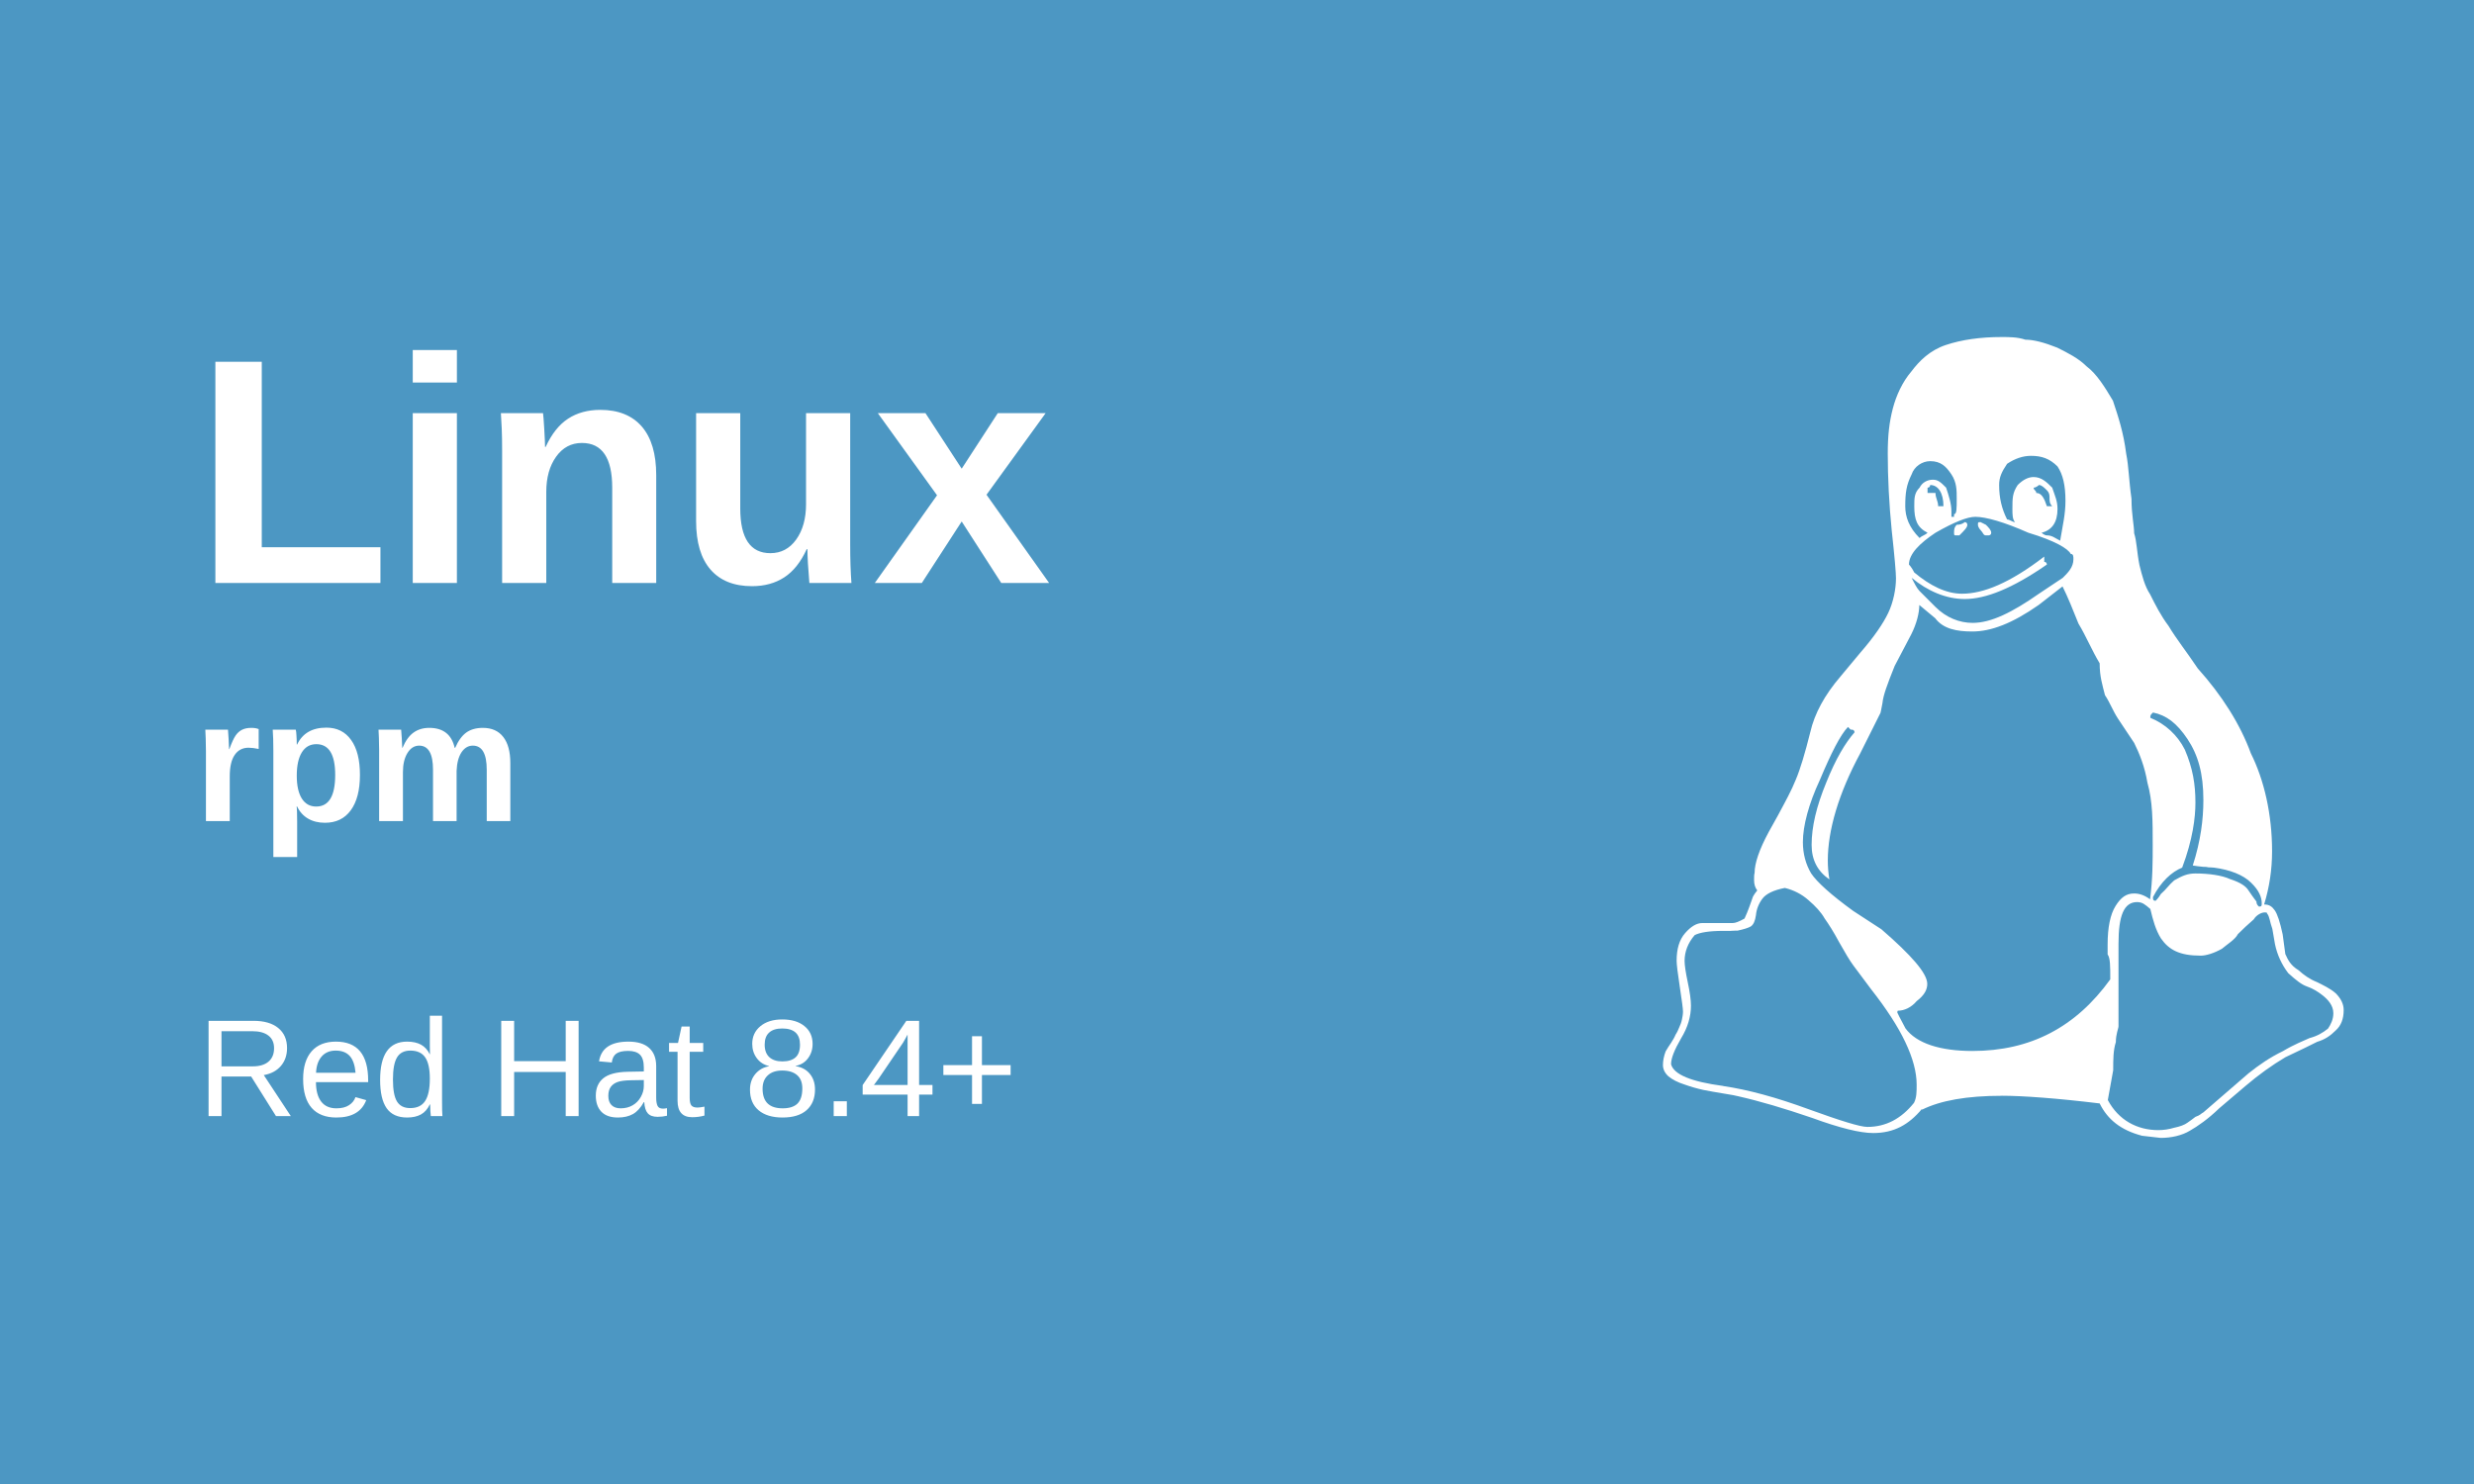
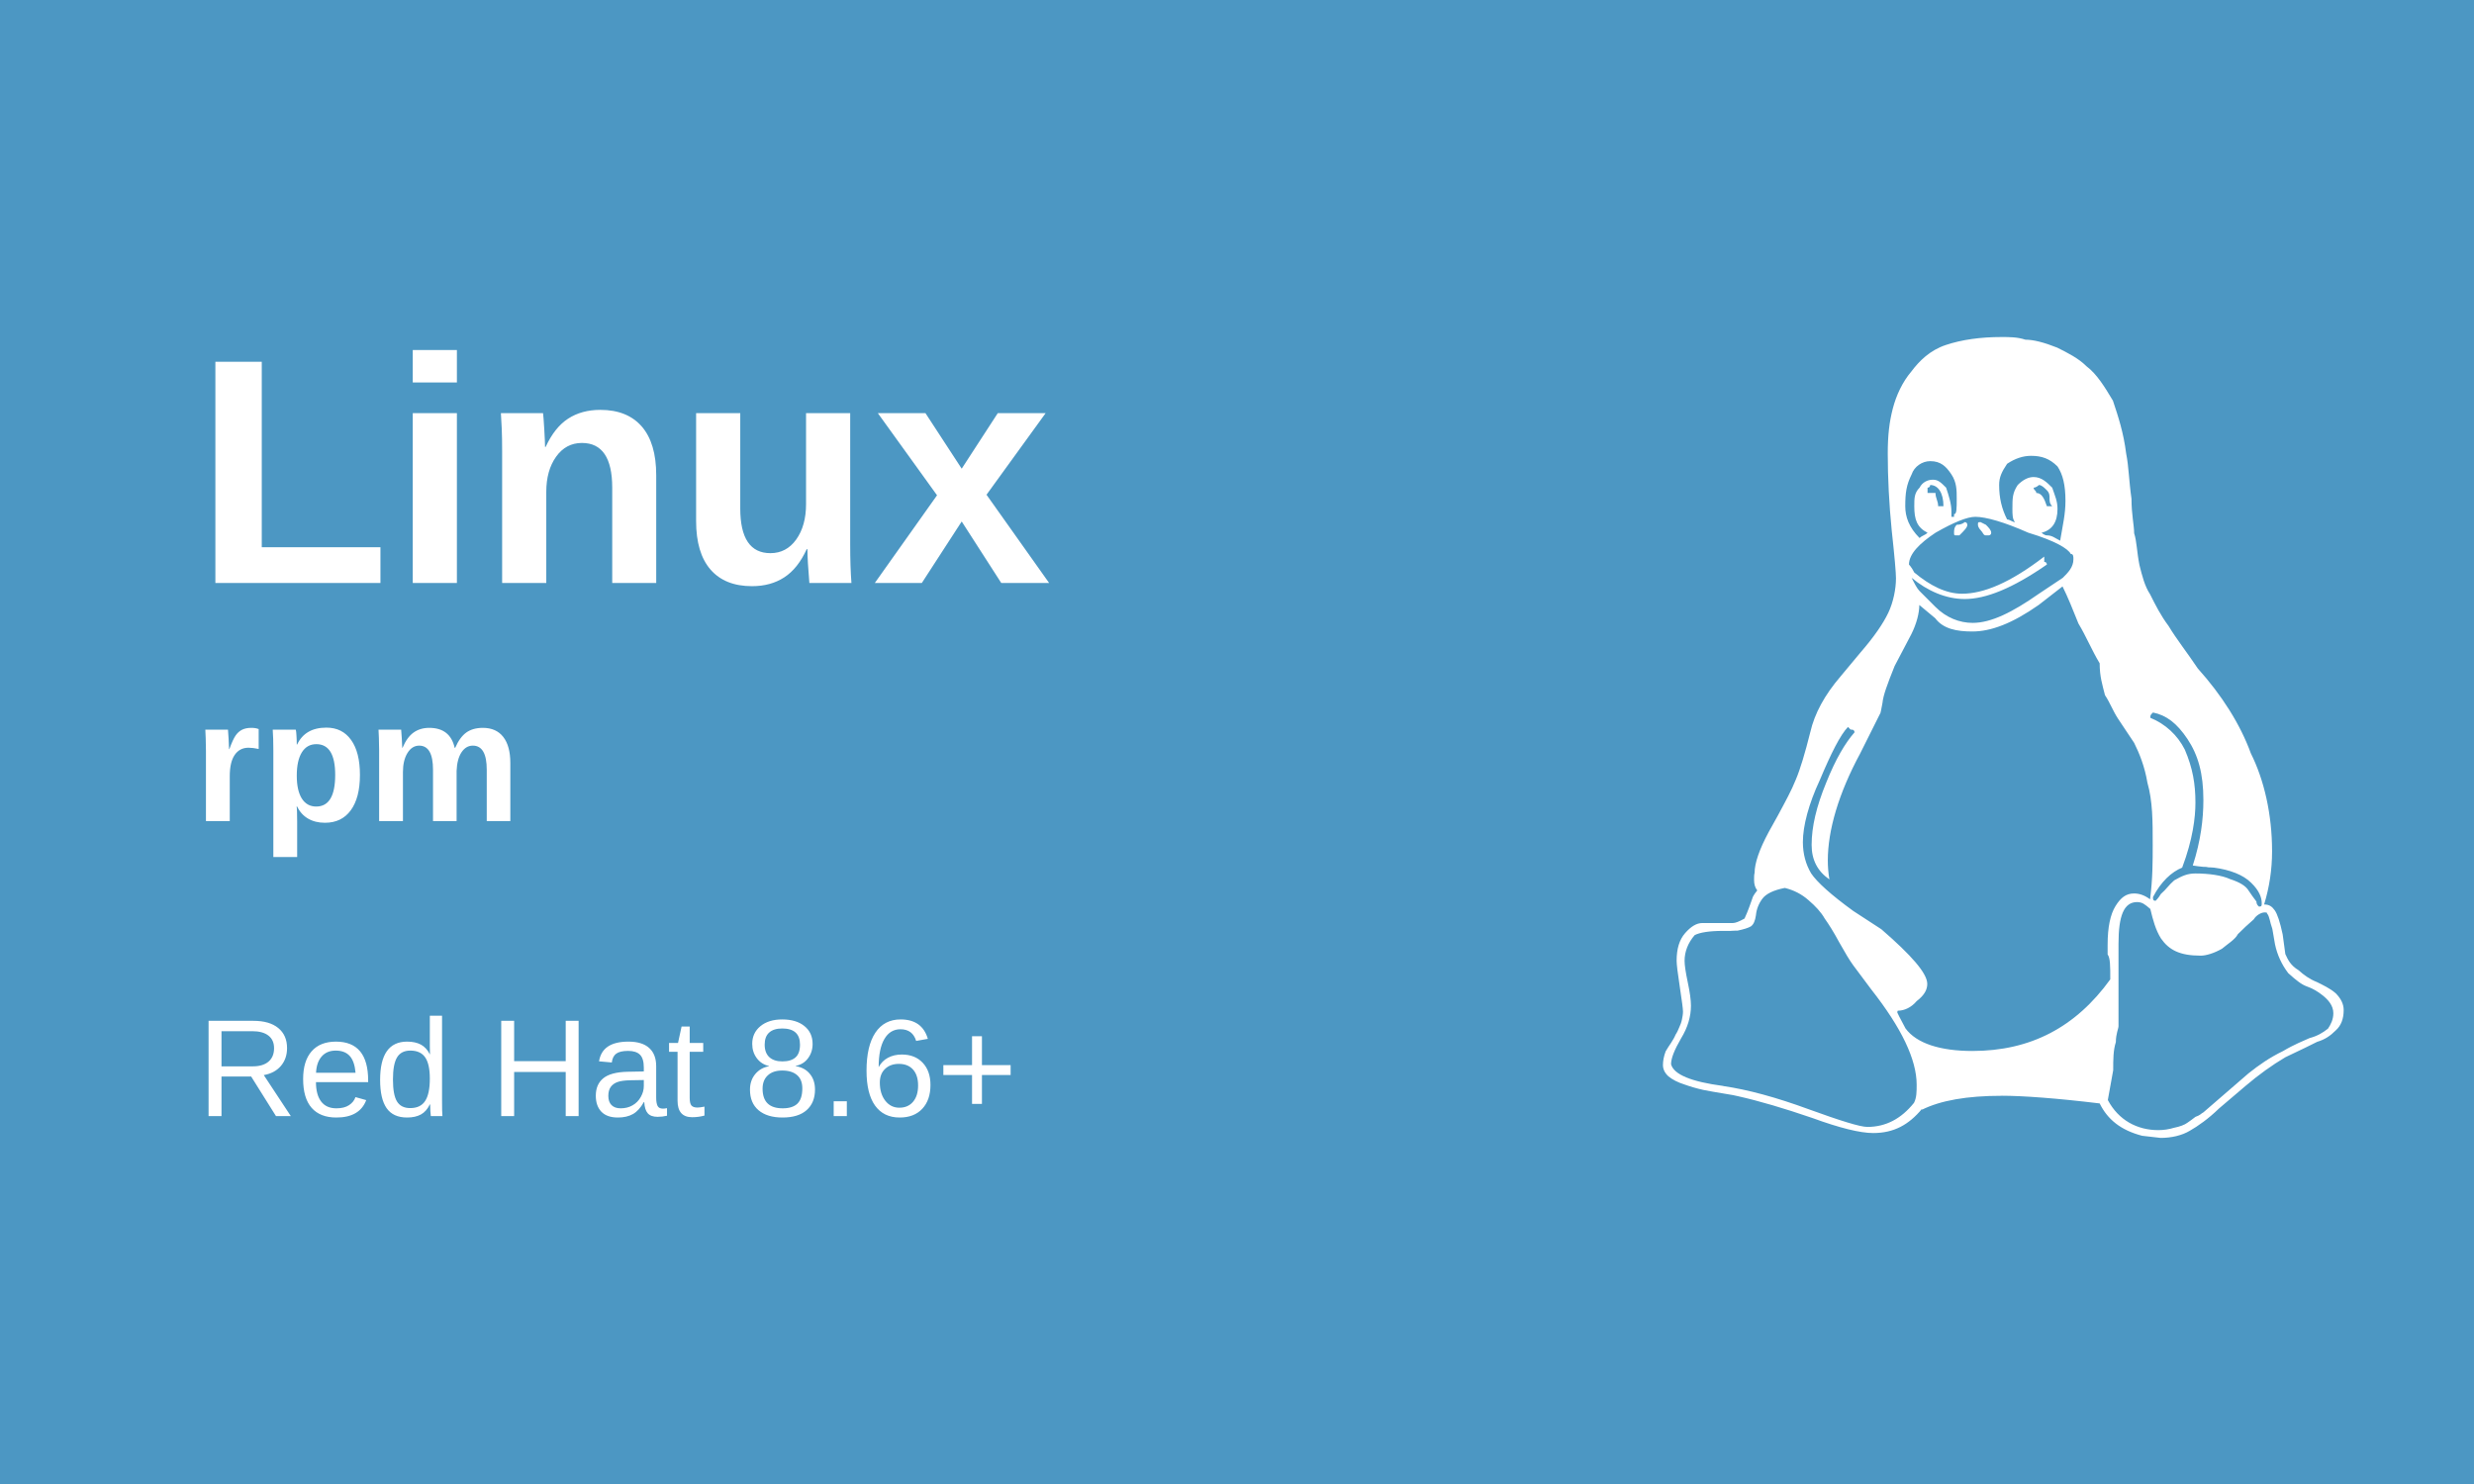
<svg xmlns="http://www.w3.org/2000/svg" width="666.667" height="400" viewBox="0 0 666.667 400">
  <defs>
    <clipPath id="a" clipPathUnits="userSpaceOnUse">
      <path d="M0 0h500v300H0Z" />
    </clipPath>
    <clipPath id="b" clipPathUnits="userSpaceOnUse">
+       <path d="M-39.185 182.142h500v-300h-500Z" />
+     </clipPath>
+     <clipPath id="c" clipPathUnits="userSpaceOnUse">
+       <path d="M-39.185 134.015h500v-300h-500Z" />
+     </clipPath>
+     <clipPath id="d" clipPathUnits="userSpaceOnUse">
+       <path d="M-39.858 74.367h500v-300h-500Z" />
+     </clipPath>
+     <clipPath id="e" clipPathUnits="userSpaceOnUse">
      <path d="M333.277 67.56H476.22v167.243H333.277Z" />
    </clipPath>
  </defs>
-   <g clip-path="url(#a)" transform="matrix(1.33333 0 0 -1.33333 0 400)">
-     <path d="M0 0h500v300H0Z" style="fill:#4C97C3;fill-opacity:1;fill-rule:nonzero;stroke:none" />
-     <text xml:space="preserve" style="font-variant:normal;font-weight:700;font-size:65px;font-family:Arial;-inkscape-font-specification:Arial-BoldMT;writing-mode:lr-tb;fill:#fff;fill-opacity:1;fill-rule:nonzero;stroke:none" transform="matrix(1 0 0 -1 39.185 182.142)">
-       <tspan x="0 41.704 61.763 103.467 145.171" y="0">Linux</tspan>
-     </text>
-     <text xml:space="preserve" style="font-variant:normal;font-weight:700;font-size:35px;font-family:Arial;-inkscape-font-specification:Arial-BoldMT;writing-mode:lr-tb;fill:#fff;fill-opacity:1;fill-rule:nonzero;stroke:none" transform="matrix(1 0 0 -1 39.185 134.015)">
-       <tspan x="0 15.62 39.011" y="0">rpm</tspan>
-     </text>
-     <text xml:space="preserve" style="font-variant:normal;font-weight:400;font-size:28px;font-family:Arial;-inkscape-font-specification:ArialMT;writing-mode:lr-tb;fill:#fff;fill-opacity:1;fill-rule:nonzero;stroke:none" transform="matrix(1 0 0 -1 39.858 74.367)">
-       <tspan x="0 20.222 35.795 51.369 59.158 79.38 94.954 102.743 110.533 126.106 133.896 149.47" y="0">Red Hat 8.4+</tspan>
-     </text>
-   </g>
-   <g clip-path="url(#b)" transform="matrix(1.33333 0 0 -1.33333 0 400)">
-     <path d="M402.426 192.305c0-.536-.536-.536-.536-.536h-.536c-.536 0-.536.536-1.072 1.072 0 0-.536.536-.536 1.072s0 .536.536.536l1.072-.536c.536-.536 1.072-1.072 1.072-1.608m-9.649 5.36c0 2.68-1.072 4.289-2.68 4.289 0 0 0-.536-.536-.536v-1.072h1.608c0-1.072.536-1.608.536-2.68zm18.761 2.68c1.072 0 1.609-1.072 2.145-2.68h1.072c-.536.536-.536 1.072-.536 1.608s0 1.072-.536 1.608-1.073 1.072-1.609 1.072c0 0-.536-.536-1.072-.536 0-.536.536-.536.536-1.072m-16.08-8.577c-.537 0-.537 0-.537.536s0 1.072.536 1.608c1.072 0 1.608.536 1.608.536.536 0 .536-.536.536-.536 0-.536-.536-1.072-1.608-2.144zm-5.896.536c-2.144 1.072-2.68 2.68-2.68 5.36 0 1.609 0 2.68 1.072 3.753.536 1.072 1.608 1.608 2.68 1.608s1.608-.536 2.68-1.608c.536-1.608 1.072-3.216 1.072-4.824v-1.073h.536v.537c.536 0 .536 1.072.536 3.216 0 1.608 0 3.216-1.072 4.824s-2.144 2.68-4.288 2.68c-1.608 0-3.216-1.072-3.752-2.68-1.072-2.144-1.288-3.752-1.288-6.432 0-2.145.752-4.289 2.896-6.433.536.536 1.072.536 1.608 1.072m67.005-75.581c.536 0 .536.215.536.698 0 1.178-.536 2.574-2.144 4.126-1.609 1.608-4.289 2.627-7.505 3.057-.536.054-1.072.054-1.072.054-.536.105-.536.105-1.072.105-.536.056-1.608.163-2.144.268 1.608 4.987 2.144 9.381 2.144 13.242 0 5.36-1.072 9.113-3.216 12.329s-4.289 4.824-6.969 5.36c-.536-.536-.536-.536-.536-1.072a13.42 13.42 0 0 0 6.969-6.432c1.608-3.753 2.144-6.969 2.144-10.721 0-3.001-.536-7.451-2.68-13.133-2.145-.857-4.289-2.842-5.897-5.95 0-.482 0-.75.536-.75 0 0 .536.483 1.072 1.393 1.072.91 1.608 1.823 2.68 2.733 1.609.913 2.68 1.393 4.289 1.393 2.68 0 5.36-.374 6.968-1.125 2.144-.695 3.216-1.446 3.753-2.303a41 41 0 0 1 1.608-2.253c0-.695.536-1.02.536-1.02M407.25 194.45c-.536.536-.536 1.609-.536 2.68 0 2.145 0 3.217 1.072 4.825q1.608 1.608 3.216 1.608c1.608 0 2.68-1.072 3.753-2.144.536-1.608 1.072-2.68 1.072-4.288q0-4.02-3.217-4.825s.537-.536 1.073-.536c1.072 0 1.608-.536 2.68-1.072.536 3.216 1.072 5.36 1.072 8.04 0 3.217-.536 5.361-1.608 6.97-1.608 1.607-3.217 2.143-5.36 2.143q-2.413 0-4.825-1.608c-1.072-1.608-1.608-2.68-1.608-4.288 0-2.68.536-4.824 1.608-6.968.536 0 1.072-.537 1.608-.537m6.433-8.576c-6.969-4.825-12.33-6.969-16.618-6.969-3.752 0-7.504 1.608-10.72 4.289.536-1.073 1.072-2.145 1.608-2.68l3.216-3.217c2.144-2.144 4.824-3.216 7.504-3.216 3.753 0 8.041 2.144 13.401 5.896l4.825 3.217c1.072 1.072 2.144 2.144 2.144 3.752 0 .536 0 1.072-.536 1.072-.536 1.072-3.216 2.68-8.577 4.288-4.824 2.144-8.576 3.216-10.72 3.216q-2.413 0-8.041-3.216c-3.216-2.144-5.36-4.288-5.36-6.432 0 0 .536-.536 1.072-1.608 3.216-2.68 6.432-4.289 9.648-4.289 4.289 0 9.65 2.144 16.618 7.505v-1.072c.536 0 .536-.536.536-.536m12.329-108.28c2.144-4.029 5.896-6.056 10.184-6.056q1.608 0 3.217.483c1.072.213 2.144.59 2.68 1.017.536.376 1.072.75 1.608 1.18 1.072.375 1.072.643 1.608.91l9.113 7.882c2.144 1.709 4.288 3.206 6.968 4.5 2.144 1.288 4.288 2.145 5.36 2.628 1.609.43 2.68 1.072 3.753 1.929.536.804 1.072 1.823 1.072 3.11 0 1.555-1.072 2.734-2.144 3.59-1.072.86-2.144 1.45-3.217 1.824-1.072.376-2.144 1.233-3.752 2.68a14.46 14.46 0 0 0-2.68 5.843l-.536 3.11c-.536 1.447-.536 2.519-1.072 3.108 0 .161 0 .215-.536.215s-1.608-.483-2.144-1.394a55 55 0 0 1-3.217-3c-.536-1.073-2.144-2.038-3.216-2.95-1.608-.912-3.216-1.395-4.288-1.395-4.288 0-6.433 1.18-8.04 3.484-1.073 1.717-1.609 3.7-2.145 5.953-1.072.91-1.608 1.393-2.68 1.393-2.68 0-3.752-2.79-3.752-8.418V92.55c0-.483-.536-1.555-.536-3.216-.536-1.661-.536-3.549-.536-5.681l-1.073-5.95v-.093m-77.725 2.837c4.984-.728 10.72-2.29 17.206-4.67 6.485-2.357 10.453-3.59 11.9-3.59 3.752 0 6.861 1.66 9.433 4.871.536 1.041.536 2.264.536 3.669 0 5.064-3.055 11.469-9.166 19.241l-3.643 4.88c-.751 1.017-1.664 2.572-2.843 4.662-1.125 2.092-2.144 3.7-2.948 4.825-.697 1.234-1.822 2.466-3.269 3.7-1.393 1.23-3.001 2.035-4.771 2.464-2.25-.43-3.806-1.178-4.557-2.197-.75-1.019-1.178-2.144-1.286-3.325-.16-1.125-.483-1.876-1.02-2.25-.535-.321-1.446-.59-2.68-.857-.268 0-.748 0-1.446-.053h-1.446c-2.842 0-4.772-.324-5.79-.86-1.34-1.552-2.038-3.323-2.038-5.199q0-1.287.644-4.341c.428-1.985.643-3.593.643-4.718 0-2.198-.643-4.395-1.983-6.592-1.34-2.306-2.037-4.02-2.037-5.243.536-2.08 4.073-3.543 10.56-4.4m17.85 48.724c0 3.699.965 7.773 2.948 12.597 1.929 4.824 3.86 8.04 5.737 10.185-.109.536-.377.536-.804.536l-.536.536c-1.555-1.608-3.432-5.36-5.684-10.721-2.251-4.824-3.429-9.272-3.429-12.541 0-2.412.589-4.504 1.661-6.327 1.179-1.77 4.02-4.341 8.524-7.61l5.681-3.7c6.056-5.254 9.272-8.897 9.272-11.041 0-1.128-.536-2.254-2.144-3.484-1.072-1.288-2.519-1.932-3.752-1.932-.107 0-.16-.107-.16-.375 0-.053.536-1.125 1.661-3.216 2.251-3.054 7.075-4.556 13.508-4.556 11.793 0 20.905 4.824 27.874 14.473 0 2.68 0 4.34-.536 5.04v1.981c0 3.484.536 6.112 1.608 7.826 1.072 1.717 2.144 2.521 3.752 2.521 1.072 0 2.144-.377 3.216-1.18.536 4.128.536 7.718.536 10.934 0 4.878 0 8.899-1.072 12.651-.536 3.216-1.608 5.896-2.68 8.04l-3.216 4.825c-1.072 1.608-1.608 3.216-2.68 4.824-.536 2.144-1.072 3.752-1.072 6.433-1.608 2.68-2.68 5.36-4.289 8.04-1.072 2.68-2.144 5.36-3.216 7.505l-4.824-3.752c-5.36-3.753-9.649-5.36-13.401-5.36-3.216 0-5.897.535-7.505 2.68l-3.216 2.68c0-1.608-.536-3.753-1.608-5.897l-3.376-6.432c-1.501-3.753-2.305-5.897-2.465-7.505-.215-1.072-.376-2.144-.483-2.144l-4.02-8.04c-4.341-8.041-6.541-15.49-6.541-21.654 0-1.235.108-2.522.323-3.808-2.412 1.663-3.592 3.966-3.592 6.968m38.38-50.71c-6.97 0-12.33-.943-16.082-2.813v.161c-2.68-3.216-5.681-4.877-9.86-4.877-2.628 0-6.757 1.017-12.33 3.055-5.628 1.929-10.615 3.408-14.956 4.385-.43.123-1.393.305-2.948.55-1.502.244-2.895.489-4.13.735a31 31 0 0 0-3.804 1.1c-1.34.424-2.412.975-3.216 1.644-.74.676-1.103 1.438-1.103 2.29q0 1.287.544 2.75c.343.589.72 1.18 1.095 1.717.376.589.697 1.125.912 1.66.321.484.536.964.749 1.5.215.483.429.966.536 1.555.108.536.215 1.072.215 1.608s-.215 2.145-.643 4.986q-.644 4.181-.644 5.308c0 2.356.536 4.232 1.716 5.572s2.304 2.039 3.485 2.039h6.164c.483 0 1.231.268 2.36.91.373.86.695 1.555.909 2.2.268.642.375 1.125.483 1.34.107.32.215.642.321.91.215.374.483.804.858 1.234q-.642.803-.643 2.088c0 .592 0 1.128.107 1.449 0 1.93.912 4.663 2.841 8.256l1.877 3.375c1.555 2.896 2.733 5.04 3.59 7.184.913 2.144 1.876 5.36 2.949 9.649q1.286 5.628 6.11 11.256l4.02 4.825c2.787 3.216 4.61 5.896 5.63 8.04 1.018 2.145 1.554 4.825 1.554 6.969 0 1.072-.268 4.288-.857 9.649-.536 5.36-.804 10.72-.804 15.545 0 3.752.321 6.432 1.017 9.112.697 2.68 1.932 5.36 3.752 7.505 1.608 2.144 3.752 4.288 6.968 5.36q4.825 1.608 11.257 1.608c1.608 0 3.216 0 4.825-.536q2.412 0 6.432-1.608c2.144-1.072 4.288-2.144 5.896-3.752 2.145-1.608 3.753-4.288 5.36-6.969 1.073-3.216 2.145-6.432 2.681-10.72.536-2.68.536-5.36 1.072-9.113 0-3.216.536-5.36.536-6.968.536-1.609.536-3.753 1.072-6.433.536-2.144 1.072-4.288 2.144-5.896 1.073-2.144 2.145-4.289 3.753-6.433 1.608-2.68 3.752-5.36 5.896-8.576 4.824-5.36 8.577-11.257 10.72-17.154 2.681-5.36 4.29-12.329 4.29-19.78q0-5.549-1.609-10.774c1.072 0 1.608-.43 2.144-1.178.536-.752 1.072-2.36 1.608-4.88l.536-3.965c.536-1.18 1.072-2.306 2.68-3.272 1.073-.964 2.145-1.768 3.753-2.412 1.072-.536 2.68-1.285 3.752-2.25q1.608-1.608 1.608-3.379c0-1.82-.536-3.16-1.608-4.126-1.072-1.072-2.144-1.823-3.752-2.306-1.072-.536-3.216-1.608-6.433-3.118-2.68-1.586-5.36-3.513-8.04-5.791l-5.36-4.562c-2.145-2.088-4.289-3.59-5.897-4.5-1.608-.966-3.752-1.45-5.896-1.45l-3.753.43c-4.288 1.126-6.968 3.27-8.576 6.539-8.577 1.041-15.545 1.555-19.834 1.555" style="fill:#fff;fill-opacity:1;fill-rule:nonzero;stroke:none" />
-   </g>
+   <path d="M0 0h500v300H0Z" clip-path="url(#a)" style="fill:#4C97C3;fill-opacity:1;fill-rule:nonzero;stroke:none" transform="matrix(1.33333 0 0 -1.33333 0 400)" />
+   <text xml:space="preserve" clip-path="url(#b)" transform="translate(52.247 157.144)scale(1.33333)">
+     <tspan x="0" y="0" dx="0 1.989 1.989 1.989 1.989" style="font-variant:normal;font-weight:700;font-size:65px;font-family:Arial;writing-mode:lr-tb;fill:#fff;fill-opacity:1;fill-rule:nonzero;stroke:none">Linux</tspan>
+   </text>
+   <text xml:space="preserve" clip-path="url(#c)" transform="translate(52.247 221.313)scale(1.33333)">
+     <tspan x="0" y="0" dx="0 2.006 2.006" style="font-variant:normal;font-weight:700;font-size:35px;font-family:Arial;writing-mode:lr-tb;fill:#fff;fill-opacity:1;fill-rule:nonzero;stroke:none">rpm</tspan>
+   </text>
+   <text xml:space="preserve" clip-path="url(#d)" transform="translate(53.144 300.843)scale(1.33333)">
+     <tspan x="0" y="0" style="font-variant:normal;font-weight:400;font-size:28px;font-family:Arial;writing-mode:lr-tb;fill:#fff;fill-opacity:1;fill-rule:nonzero;stroke:none">Red Hat 8.6+</tspan>
+   </text>
+   <path d="M402.426 192.305c0-.536-.536-.536-.536-.536h-.536c-.536 0-.536.536-1.072 1.072 0 0-.536.536-.536 1.072s0 .536.536.536l1.072-.536c.536-.536 1.072-1.072 1.072-1.608m-9.649 5.36c0 2.68-1.072 4.289-2.68 4.289 0 0 0-.536-.536-.536v-1.072h1.608c0-1.072.536-1.608.536-2.68zm18.761 2.68c1.072 0 1.609-1.072 2.145-2.68h1.072c-.536.536-.536 1.072-.536 1.608s0 1.072-.536 1.608-1.073 1.072-1.609 1.072c0 0-.536-.536-1.072-.536 0-.536.536-.536.536-1.072m-16.08-8.577c-.537 0-.537 0-.537.536s0 1.072.536 1.608c1.072 0 1.608.536 1.608.536.536 0 .536-.536.536-.536 0-.536-.536-1.072-1.608-2.144zm-5.896.536c-2.144 1.072-2.68 2.68-2.68 5.36 0 1.609 0 2.68 1.072 3.753.536 1.072 1.608 1.608 2.68 1.608s1.608-.536 2.68-1.608c.536-1.608 1.072-3.216 1.072-4.824v-1.073h.536v.537c.536 0 .536 1.072.536 3.216 0 1.608 0 3.216-1.072 4.824s-2.144 2.68-4.288 2.68c-1.608 0-3.216-1.072-3.752-2.68-1.072-2.144-1.288-3.752-1.288-6.432 0-2.145.752-4.289 2.896-6.433.536.536 1.072.536 1.608 1.072m67.005-75.581c.536 0 .536.215.536.698 0 1.178-.536 2.574-2.144 4.126-1.609 1.608-4.289 2.627-7.505 3.057-.536.054-1.072.054-1.072.054-.536.105-.536.105-1.072.105-.536.056-1.608.163-2.144.268 1.608 4.987 2.144 9.381 2.144 13.242 0 5.36-1.072 9.113-3.216 12.329s-4.289 4.824-6.969 5.36c-.536-.536-.536-.536-.536-1.072a13.42 13.42 0 0 0 6.969-6.432c1.608-3.753 2.144-6.969 2.144-10.721 0-3.001-.536-7.451-2.68-13.133-2.145-.857-4.289-2.842-5.897-5.95 0-.482 0-.75.536-.75 0 0 .536.483 1.072 1.393 1.072.91 1.608 1.823 2.68 2.733 1.609.913 2.68 1.393 4.289 1.393 2.68 0 5.36-.374 6.968-1.125 2.144-.695 3.216-1.446 3.753-2.303a41 41 0 0 1 1.608-2.253c0-.695.536-1.02.536-1.02M407.25 194.45c-.536.536-.536 1.609-.536 2.68 0 2.145 0 3.217 1.072 4.825q1.608 1.608 3.216 1.608c1.608 0 2.68-1.072 3.753-2.144.536-1.608 1.072-2.68 1.072-4.288q0-4.02-3.217-4.825s.537-.536 1.073-.536c1.072 0 1.608-.536 2.68-1.072.536 3.216 1.072 5.36 1.072 8.04 0 3.217-.536 5.361-1.608 6.97-1.608 1.607-3.217 2.143-5.36 2.143q-2.413 0-4.825-1.608c-1.072-1.608-1.608-2.68-1.608-4.288 0-2.68.536-4.824 1.608-6.968.536 0 1.072-.537 1.608-.537m6.433-8.576c-6.969-4.825-12.33-6.969-16.618-6.969-3.752 0-7.504 1.608-10.72 4.289.536-1.073 1.072-2.145 1.608-2.68l3.216-3.217c2.144-2.144 4.824-3.216 7.504-3.216 3.753 0 8.041 2.144 13.401 5.896l4.825 3.217c1.072 1.072 2.144 2.144 2.144 3.752 0 .536 0 1.072-.536 1.072-.536 1.072-3.216 2.68-8.577 4.288-4.824 2.144-8.576 3.216-10.72 3.216q-2.413 0-8.041-3.216c-3.216-2.144-5.36-4.288-5.36-6.432 0 0 .536-.536 1.072-1.608 3.216-2.68 6.432-4.289 9.648-4.289 4.289 0 9.65 2.144 16.618 7.505v-1.072c.536 0 .536-.536.536-.536m12.329-108.28c2.144-4.029 5.896-6.056 10.184-6.056q1.608 0 3.217.483c1.072.213 2.144.59 2.68 1.017.536.376 1.072.75 1.608 1.18 1.072.375 1.072.643 1.608.91l9.113 7.882c2.144 1.709 4.288 3.206 6.968 4.5 2.144 1.288 4.288 2.145 5.36 2.628 1.609.43 2.68 1.072 3.753 1.929.536.804 1.072 1.823 1.072 3.11 0 1.555-1.072 2.734-2.144 3.59-1.072.86-2.144 1.45-3.217 1.824-1.072.376-2.144 1.233-3.752 2.68a14.46 14.46 0 0 0-2.68 5.843l-.536 3.11c-.536 1.447-.536 2.519-1.072 3.108 0 .161 0 .215-.536.215s-1.608-.483-2.144-1.394a55 55 0 0 1-3.217-3c-.536-1.073-2.144-2.038-3.216-2.95-1.608-.912-3.216-1.395-4.288-1.395-4.288 0-6.433 1.18-8.04 3.484-1.073 1.717-1.609 3.7-2.145 5.953-1.072.91-1.608 1.393-2.68 1.393-2.68 0-3.752-2.79-3.752-8.418V92.55c0-.483-.536-1.555-.536-3.216-.536-1.661-.536-3.549-.536-5.681l-1.073-5.95v-.093m-77.725 2.837c4.984-.728 10.72-2.29 17.206-4.67 6.485-2.357 10.453-3.59 11.9-3.59 3.752 0 6.861 1.66 9.433 4.871.536 1.041.536 2.264.536 3.669 0 5.064-3.055 11.469-9.166 19.241l-3.643 4.88c-.751 1.017-1.664 2.572-2.843 4.662-1.125 2.092-2.144 3.7-2.948 4.825-.697 1.234-1.822 2.466-3.269 3.7-1.393 1.23-3.001 2.035-4.771 2.464-2.25-.43-3.806-1.178-4.557-2.197-.75-1.019-1.178-2.144-1.286-3.325-.16-1.125-.483-1.876-1.02-2.25-.535-.321-1.446-.59-2.68-.857-.268 0-.748 0-1.446-.053h-1.446c-2.842 0-4.772-.324-5.79-.86-1.34-1.552-2.038-3.323-2.038-5.199q0-1.287.644-4.341c.428-1.985.643-3.593.643-4.718 0-2.198-.643-4.395-1.983-6.592-1.34-2.306-2.037-4.02-2.037-5.243.536-2.08 4.073-3.543 10.56-4.4m17.85 48.724c0 3.699.965 7.773 2.948 12.597 1.929 4.824 3.86 8.04 5.737 10.185-.109.536-.377.536-.804.536l-.536.536c-1.555-1.608-3.432-5.36-5.684-10.721-2.251-4.824-3.429-9.272-3.429-12.541 0-2.412.589-4.504 1.661-6.327 1.179-1.77 4.02-4.341 8.524-7.61l5.681-3.7c6.056-5.254 9.272-8.897 9.272-11.041 0-1.128-.536-2.254-2.144-3.484-1.072-1.288-2.519-1.932-3.752-1.932-.107 0-.16-.107-.16-.375 0-.053.536-1.125 1.661-3.216 2.251-3.054 7.075-4.556 13.508-4.556 11.793 0 20.905 4.824 27.874 14.473 0 2.68 0 4.34-.536 5.04v1.981c0 3.484.536 6.112 1.608 7.826 1.072 1.717 2.144 2.521 3.752 2.521 1.072 0 2.144-.377 3.216-1.18.536 4.128.536 7.718.536 10.934 0 4.878 0 8.899-1.072 12.651-.536 3.216-1.608 5.896-2.68 8.04l-3.216 4.825c-1.072 1.608-1.608 3.216-2.68 4.824-.536 2.144-1.072 3.752-1.072 6.433-1.608 2.68-2.68 5.36-4.289 8.04-1.072 2.68-2.144 5.36-3.216 7.505l-4.824-3.752c-5.36-3.753-9.649-5.36-13.401-5.36-3.216 0-5.897.535-7.505 2.68l-3.216 2.68c0-1.608-.536-3.753-1.608-5.897l-3.376-6.432c-1.501-3.753-2.305-5.897-2.465-7.505-.215-1.072-.376-2.144-.483-2.144l-4.02-8.04c-4.341-8.041-6.541-15.49-6.541-21.654 0-1.235.108-2.522.323-3.808-2.412 1.663-3.592 3.966-3.592 6.968m38.38-50.71c-6.97 0-12.33-.943-16.082-2.813v.161c-2.68-3.216-5.681-4.877-9.86-4.877-2.628 0-6.757 1.017-12.33 3.055-5.628 1.929-10.615 3.408-14.956 4.385-.43.123-1.393.305-2.948.55-1.502.244-2.895.489-4.13.735a31 31 0 0 0-3.804 1.1c-1.34.424-2.412.975-3.216 1.644-.74.676-1.103 1.438-1.103 2.29q0 1.287.544 2.75c.343.589.72 1.18 1.095 1.717.376.589.697 1.125.912 1.66.321.484.536.964.749 1.5.215.483.429.966.536 1.555.108.536.215 1.072.215 1.608s-.215 2.145-.643 4.986q-.644 4.181-.644 5.308c0 2.356.536 4.232 1.716 5.572s2.304 2.039 3.485 2.039h6.164c.483 0 1.231.268 2.36.91.373.86.695 1.555.909 2.2.268.642.375 1.125.483 1.34.107.32.215.642.321.91.215.374.483.804.858 1.234q-.642.803-.643 2.088c0 .592 0 1.128.107 1.449 0 1.93.912 4.663 2.841 8.256l1.877 3.375c1.555 2.896 2.733 5.04 3.59 7.184.913 2.144 1.876 5.36 2.949 9.649q1.286 5.628 6.11 11.256l4.02 4.825c2.787 3.216 4.61 5.896 5.63 8.04 1.018 2.145 1.554 4.825 1.554 6.969 0 1.072-.268 4.288-.857 9.649-.536 5.36-.804 10.72-.804 15.545 0 3.752.321 6.432 1.017 9.112.697 2.68 1.932 5.36 3.752 7.505 1.608 2.144 3.752 4.288 6.968 5.36q4.825 1.608 11.257 1.608c1.608 0 3.216 0 4.825-.536q2.412 0 6.432-1.608c2.144-1.072 4.288-2.144 5.896-3.752 2.145-1.608 3.753-4.288 5.36-6.969 1.073-3.216 2.145-6.432 2.681-10.72.536-2.68.536-5.36 1.072-9.113 0-3.216.536-5.36.536-6.968.536-1.609.536-3.753 1.072-6.433.536-2.144 1.072-4.288 2.144-5.896 1.073-2.144 2.145-4.289 3.753-6.433 1.608-2.68 3.752-5.36 5.896-8.576 4.824-5.36 8.577-11.257 10.72-17.154 2.681-5.36 4.29-12.329 4.29-19.78q0-5.549-1.609-10.774c1.072 0 1.608-.43 2.144-1.178.536-.752 1.072-2.36 1.608-4.88l.536-3.965c.536-1.18 1.072-2.306 2.68-3.272 1.073-.964 2.145-1.768 3.753-2.412 1.072-.536 2.68-1.285 3.752-2.25q1.608-1.608 1.608-3.379c0-1.82-.536-3.16-1.608-4.126-1.072-1.072-2.144-1.823-3.752-2.306-1.072-.536-3.216-1.608-6.433-3.118-2.68-1.586-5.36-3.513-8.04-5.791l-5.36-4.562c-2.145-2.088-4.289-3.59-5.897-4.5-1.608-.966-3.752-1.45-5.896-1.45l-3.753.43c-4.288 1.126-6.968 3.27-8.576 6.539-8.577 1.041-15.545 1.555-19.834 1.555" clip-path="url(#e)" style="fill:#fff;fill-opacity:1;fill-rule:nonzero;stroke:none" transform="matrix(1.33333 0 0 -1.33333 0 400)" />
</svg>
